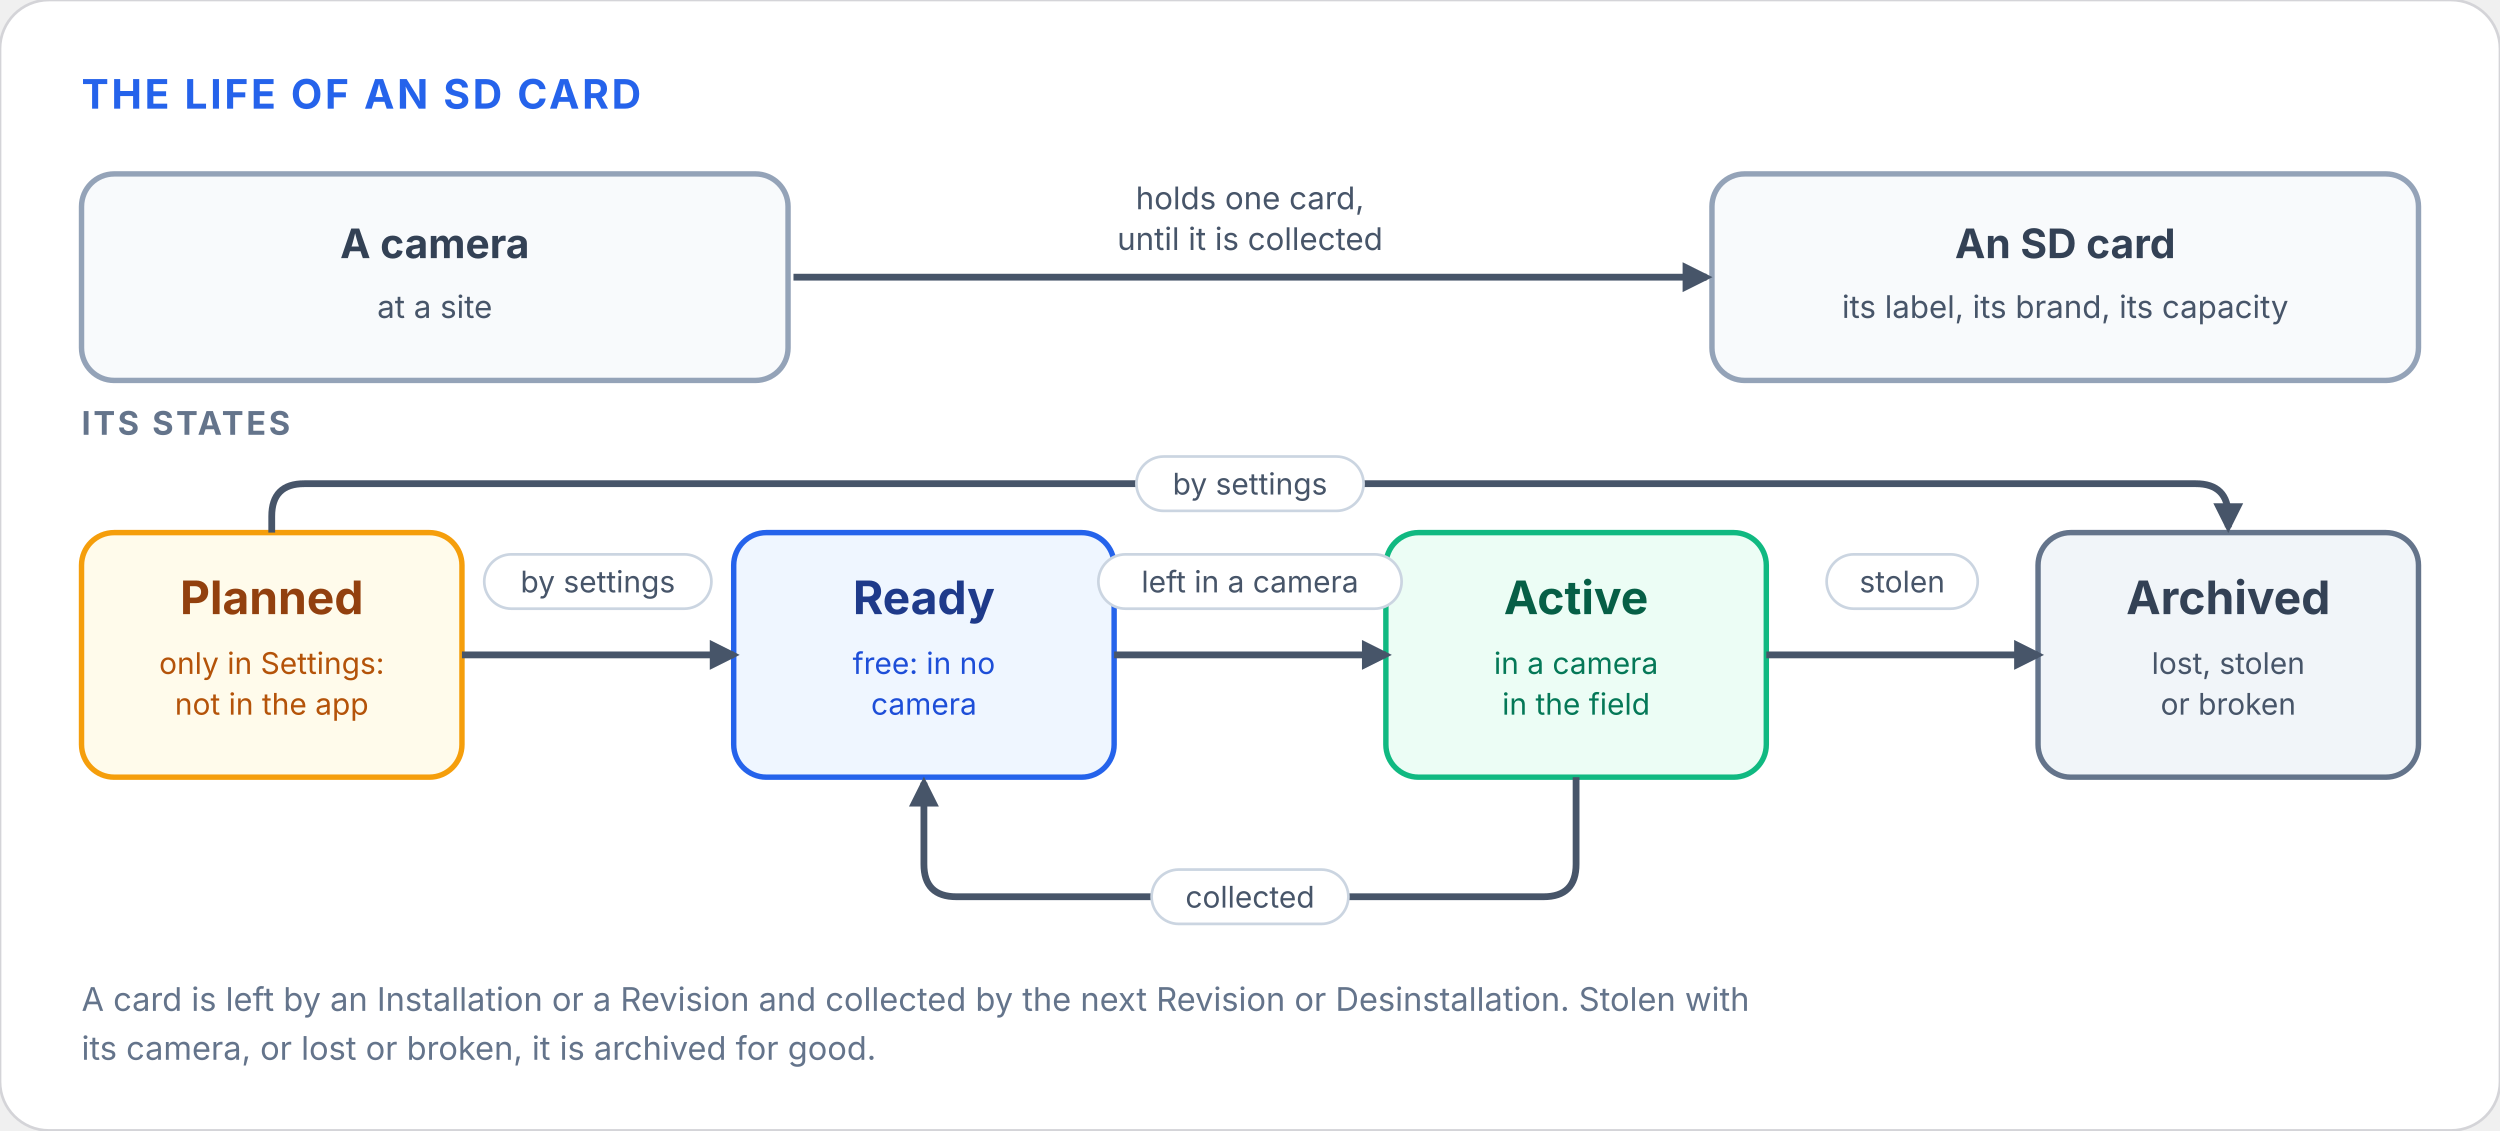
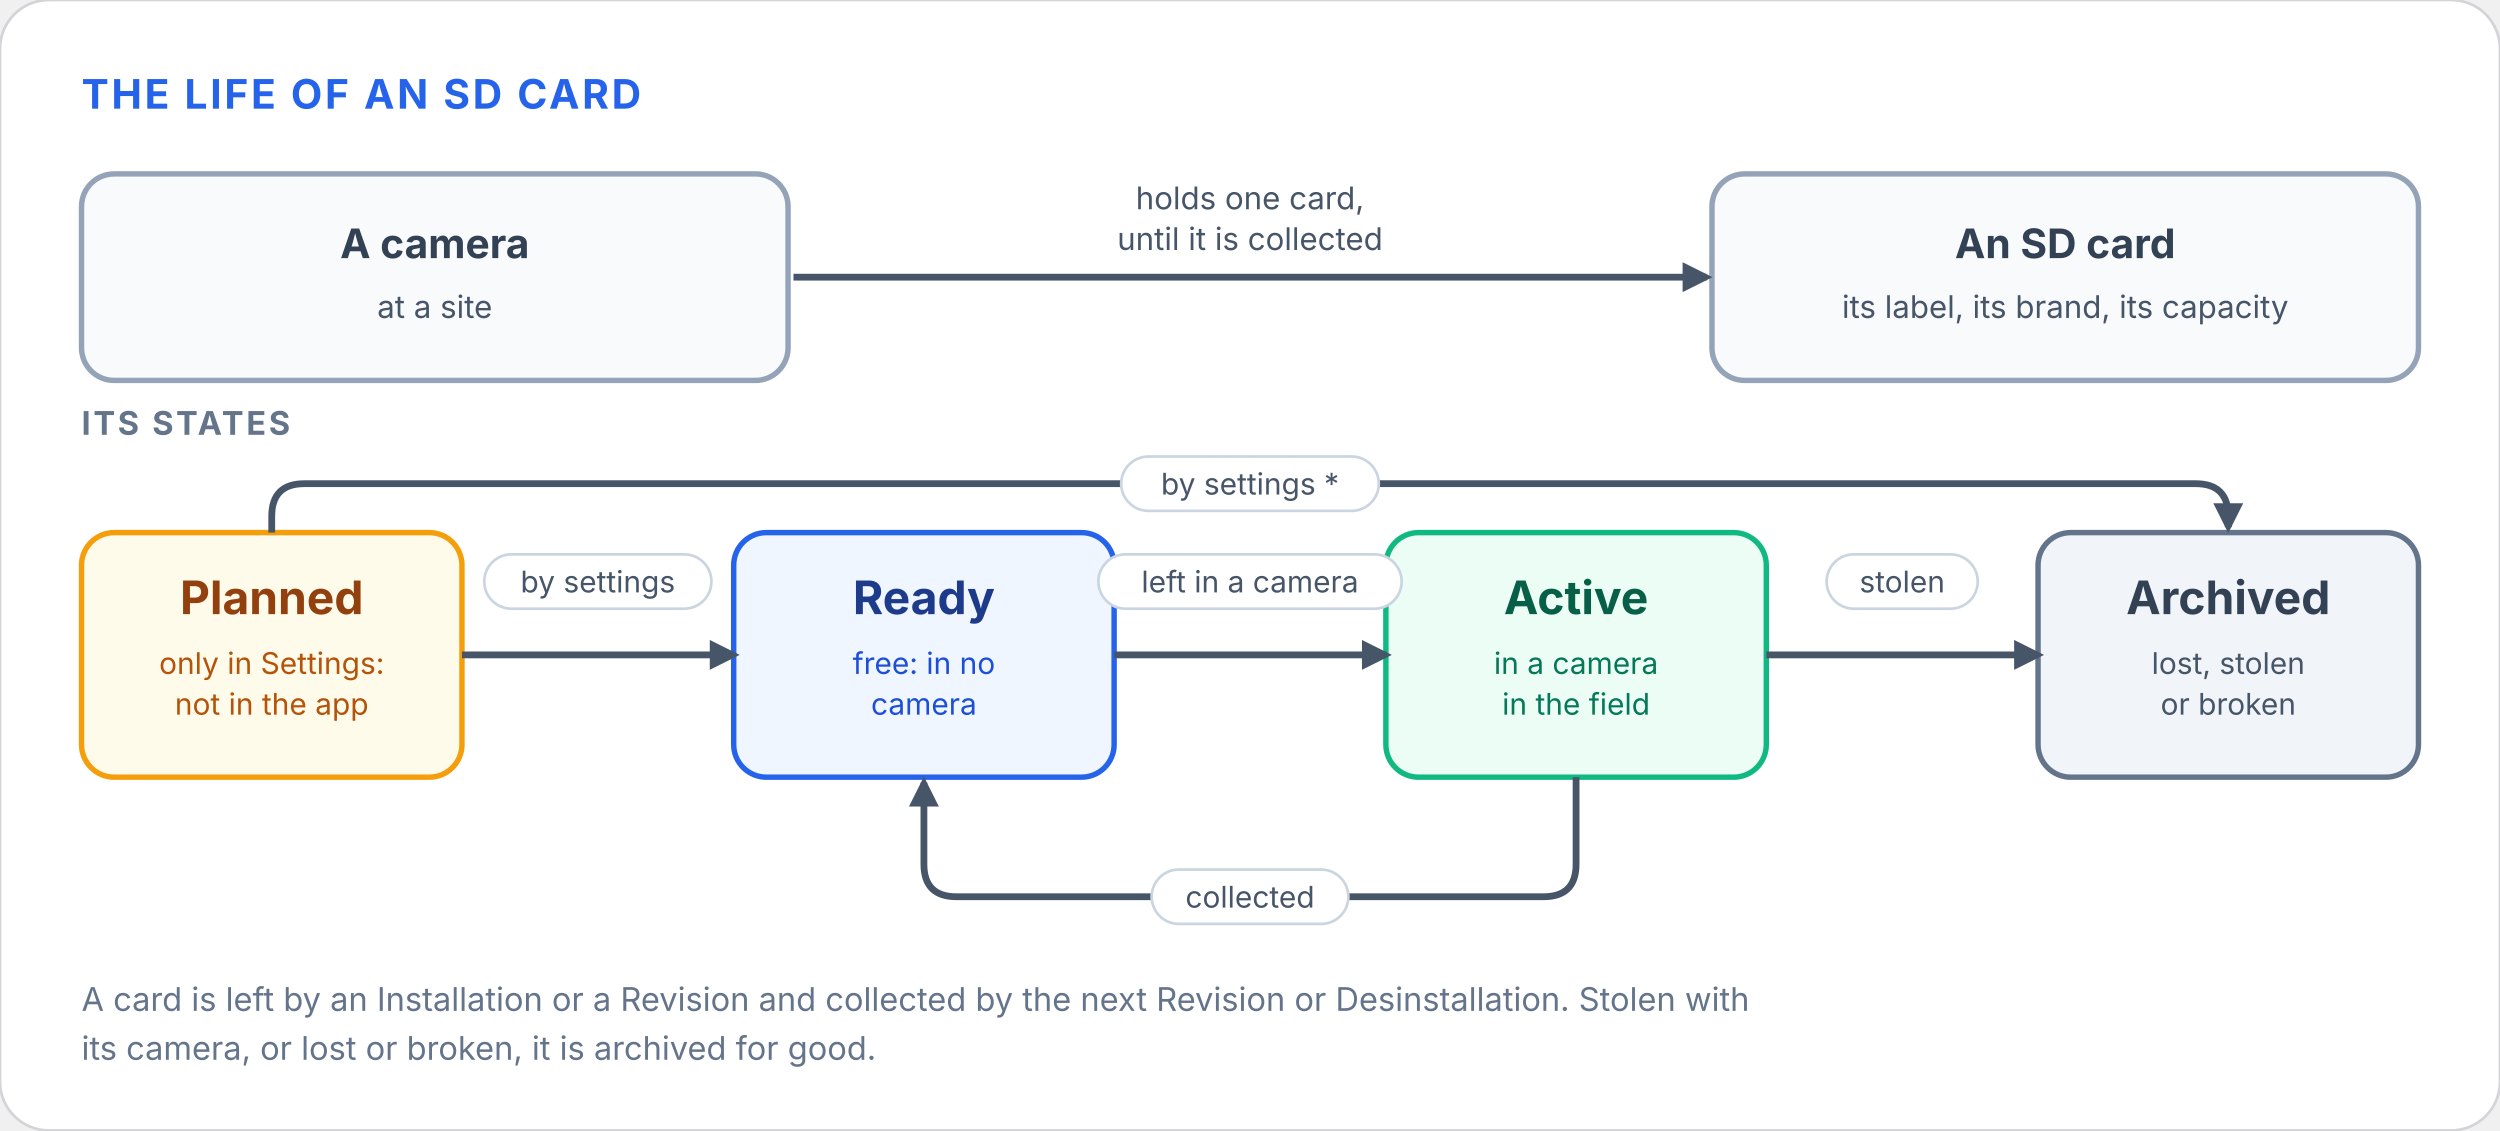
<svg xmlns="http://www.w3.org/2000/svg" viewBox="0 0 920 416" width="920" height="416" role="img" aria-labelledby="t d" font-family="Inter, 'Segoe UI', Roboto, Helvetica, Arial, sans-serif">
  <defs>
    <marker id="a" viewBox="0 0 10 10" refX="8" refY="5" markerUnits="userSpaceOnUse" markerWidth="11" markerHeight="11" orient="auto">
      <path d="M0 0 L10 5 L0 10 z" fill="#475569" />
    </marker>
  </defs>
  <rect x="0" y="0" width="920" height="416" rx="18" fill="#ffffff" stroke="#d4d4d8" />
  <text x="30" y="40" font-size="15" font-weight="700" fill="#2563eb" letter-spacing="1">THE LIFE OF AN SD CARD</text>
  <rect x="30" y="64" width="260" height="76" rx="12" fill="#f8fafc" stroke="#94a3b8" stroke-width="2" />
  <text x="160" y="95" font-size="15" font-weight="700" fill="#334155" text-anchor="middle">A camera</text>
  <text x="160" y="117" font-size="11.5" fill="#475569" text-anchor="middle">at a site</text>
  <rect x="630" y="64" width="260" height="76" rx="12" fill="#f8fafc" stroke="#94a3b8" stroke-width="2" />
  <text x="760" y="95" font-size="15" font-weight="700" fill="#334155" text-anchor="middle">An SD card</text>
  <text x="760" y="117" font-size="11.5" fill="#475569" text-anchor="middle">its label, its brand, its capacity</text>
  <path d="M292 102 H628" stroke="#475569" stroke-width="2.5" fill="none" marker-end="url(#a)" />
  <text x="460" y="77" font-size="11.5" fill="#475569" text-anchor="middle">
    <tspan>holds one card,</tspan>
  </text>
  <text x="460" y="92" font-size="11.5" fill="#475569" text-anchor="middle">
    <tspan>until it is collected</tspan>
  </text>
  <text x="30" y="160" font-size="12" font-weight="700" fill="#64748b" letter-spacing="1">ITS STATES</text>
  <rect x="30" y="196" width="140" height="90" rx="12" fill="#fffbeb" stroke="#f59e0b" stroke-width="2" />
  <text x="100.0" y="226" font-size="17" font-weight="700" fill="#92400e" text-anchor="middle">Planned</text>
  <text x="100.0" y="248" font-size="11" fill="#b45309" text-anchor="middle">only in Settings:</text>
  <text x="100.0" y="263" font-size="11" fill="#b45309" text-anchor="middle">not in the app</text>
  <rect x="270" y="196" width="140" height="90" rx="12" fill="#eff6ff" stroke="#2563eb" stroke-width="2" />
  <text x="340.0" y="226" font-size="17" font-weight="700" fill="#1e3a8a" text-anchor="middle">Ready</text>
  <text x="340.0" y="248" font-size="11" fill="#1d4ed8" text-anchor="middle">free: in no</text>
  <text x="340.0" y="263" font-size="11" fill="#1d4ed8" text-anchor="middle">camera</text>
  <rect x="510" y="196" width="140" height="90" rx="12" fill="#ecfdf5" stroke="#10b981" stroke-width="2" />
  <text x="580.0" y="226" font-size="17" font-weight="700" fill="#065f46" text-anchor="middle">Active</text>
  <text x="580.0" y="248" font-size="11" fill="#047857" text-anchor="middle">in a camera</text>
  <text x="580.0" y="263" font-size="11" fill="#047857" text-anchor="middle">in the field</text>
  <rect x="750" y="196" width="140" height="90" rx="12" fill="#f1f5f9" stroke="#64748b" stroke-width="2" />
  <text x="820.0" y="226" font-size="17" font-weight="700" fill="#334155" text-anchor="middle">Archived</text>
  <text x="820.0" y="248" font-size="11" fill="#475569" text-anchor="middle">lost, stolen</text>
  <text x="820.0" y="263" font-size="11" fill="#475569" text-anchor="middle">or broken</text>
  <path d="M170 241 H270" stroke="#475569" stroke-width="2.5" fill="none" marker-end="url(#a)" />
  <rect x="178.2" y="204" width="83.6" height="20" rx="10" fill="#ffffff" stroke="#cbd5e1" />
  <text x="220.0" y="218" font-size="11" fill="#475569" text-anchor="middle">by settings</text>
  <path d="M410 241 H510" stroke="#475569" stroke-width="2.5" fill="none" marker-end="url(#a)" />
  <rect x="404.2" y="204" width="111.6" height="20" rx="10" fill="#ffffff" stroke="#cbd5e1" />
  <text x="460.0" y="218" font-size="11" fill="#475569" text-anchor="middle">left in a camera</text>
  <path d="M650 241 H750" stroke="#475569" stroke-width="2.5" fill="none" marker-end="url(#a)" />
  <rect x="672.2" y="204" width="55.6" height="20" rx="10" fill="#ffffff" stroke="#cbd5e1" />
  <text x="700.0" y="218" font-size="11" fill="#475569" text-anchor="middle">stolen</text>
  <path d="M100.0 196 V190 Q100.0 178 112.0 178 H808.0 Q820.0 178 820.0 190 V194" stroke="#475569" stroke-width="2.5" fill="none" marker-end="url(#a)" />
-   <rect x="418.2" y="168" width="83.6" height="20" rx="10" fill="#ffffff" stroke="#cbd5e1" />
-   <text x="460.0" y="182" font-size="11" fill="#475569" text-anchor="middle">by settings</text>
+   <rect x="412.6" y="168" width="94.8" height="20" rx="10" fill="#ffffff" stroke="#cbd5e1" />
+   <text x="460.0" y="182" font-size="11" fill="#475569" text-anchor="middle">by settings *</text>
  <path d="M580.0 286 V318 Q580.0 330 568.0 330 H352.0 Q340.0 330 340.0 318 V288" stroke="#475569" stroke-width="2.5" fill="none" marker-end="url(#a)" />
  <rect x="423.8" y="320" width="72.4" height="20" rx="10" fill="#ffffff" stroke="#cbd5e1" />
  <text x="460.0" y="334" font-size="11" fill="#475569" text-anchor="middle">collected</text>
  <text x="30" y="372" font-size="12" fill="#64748b">A card is left by an Installation or a Revision and collected by the next Revision or Desinstallation. Stolen with</text>
  <text x="30" y="390" font-size="12" fill="#64748b">its camera, or lost or broken, it is archived for good.</text>
</svg>
